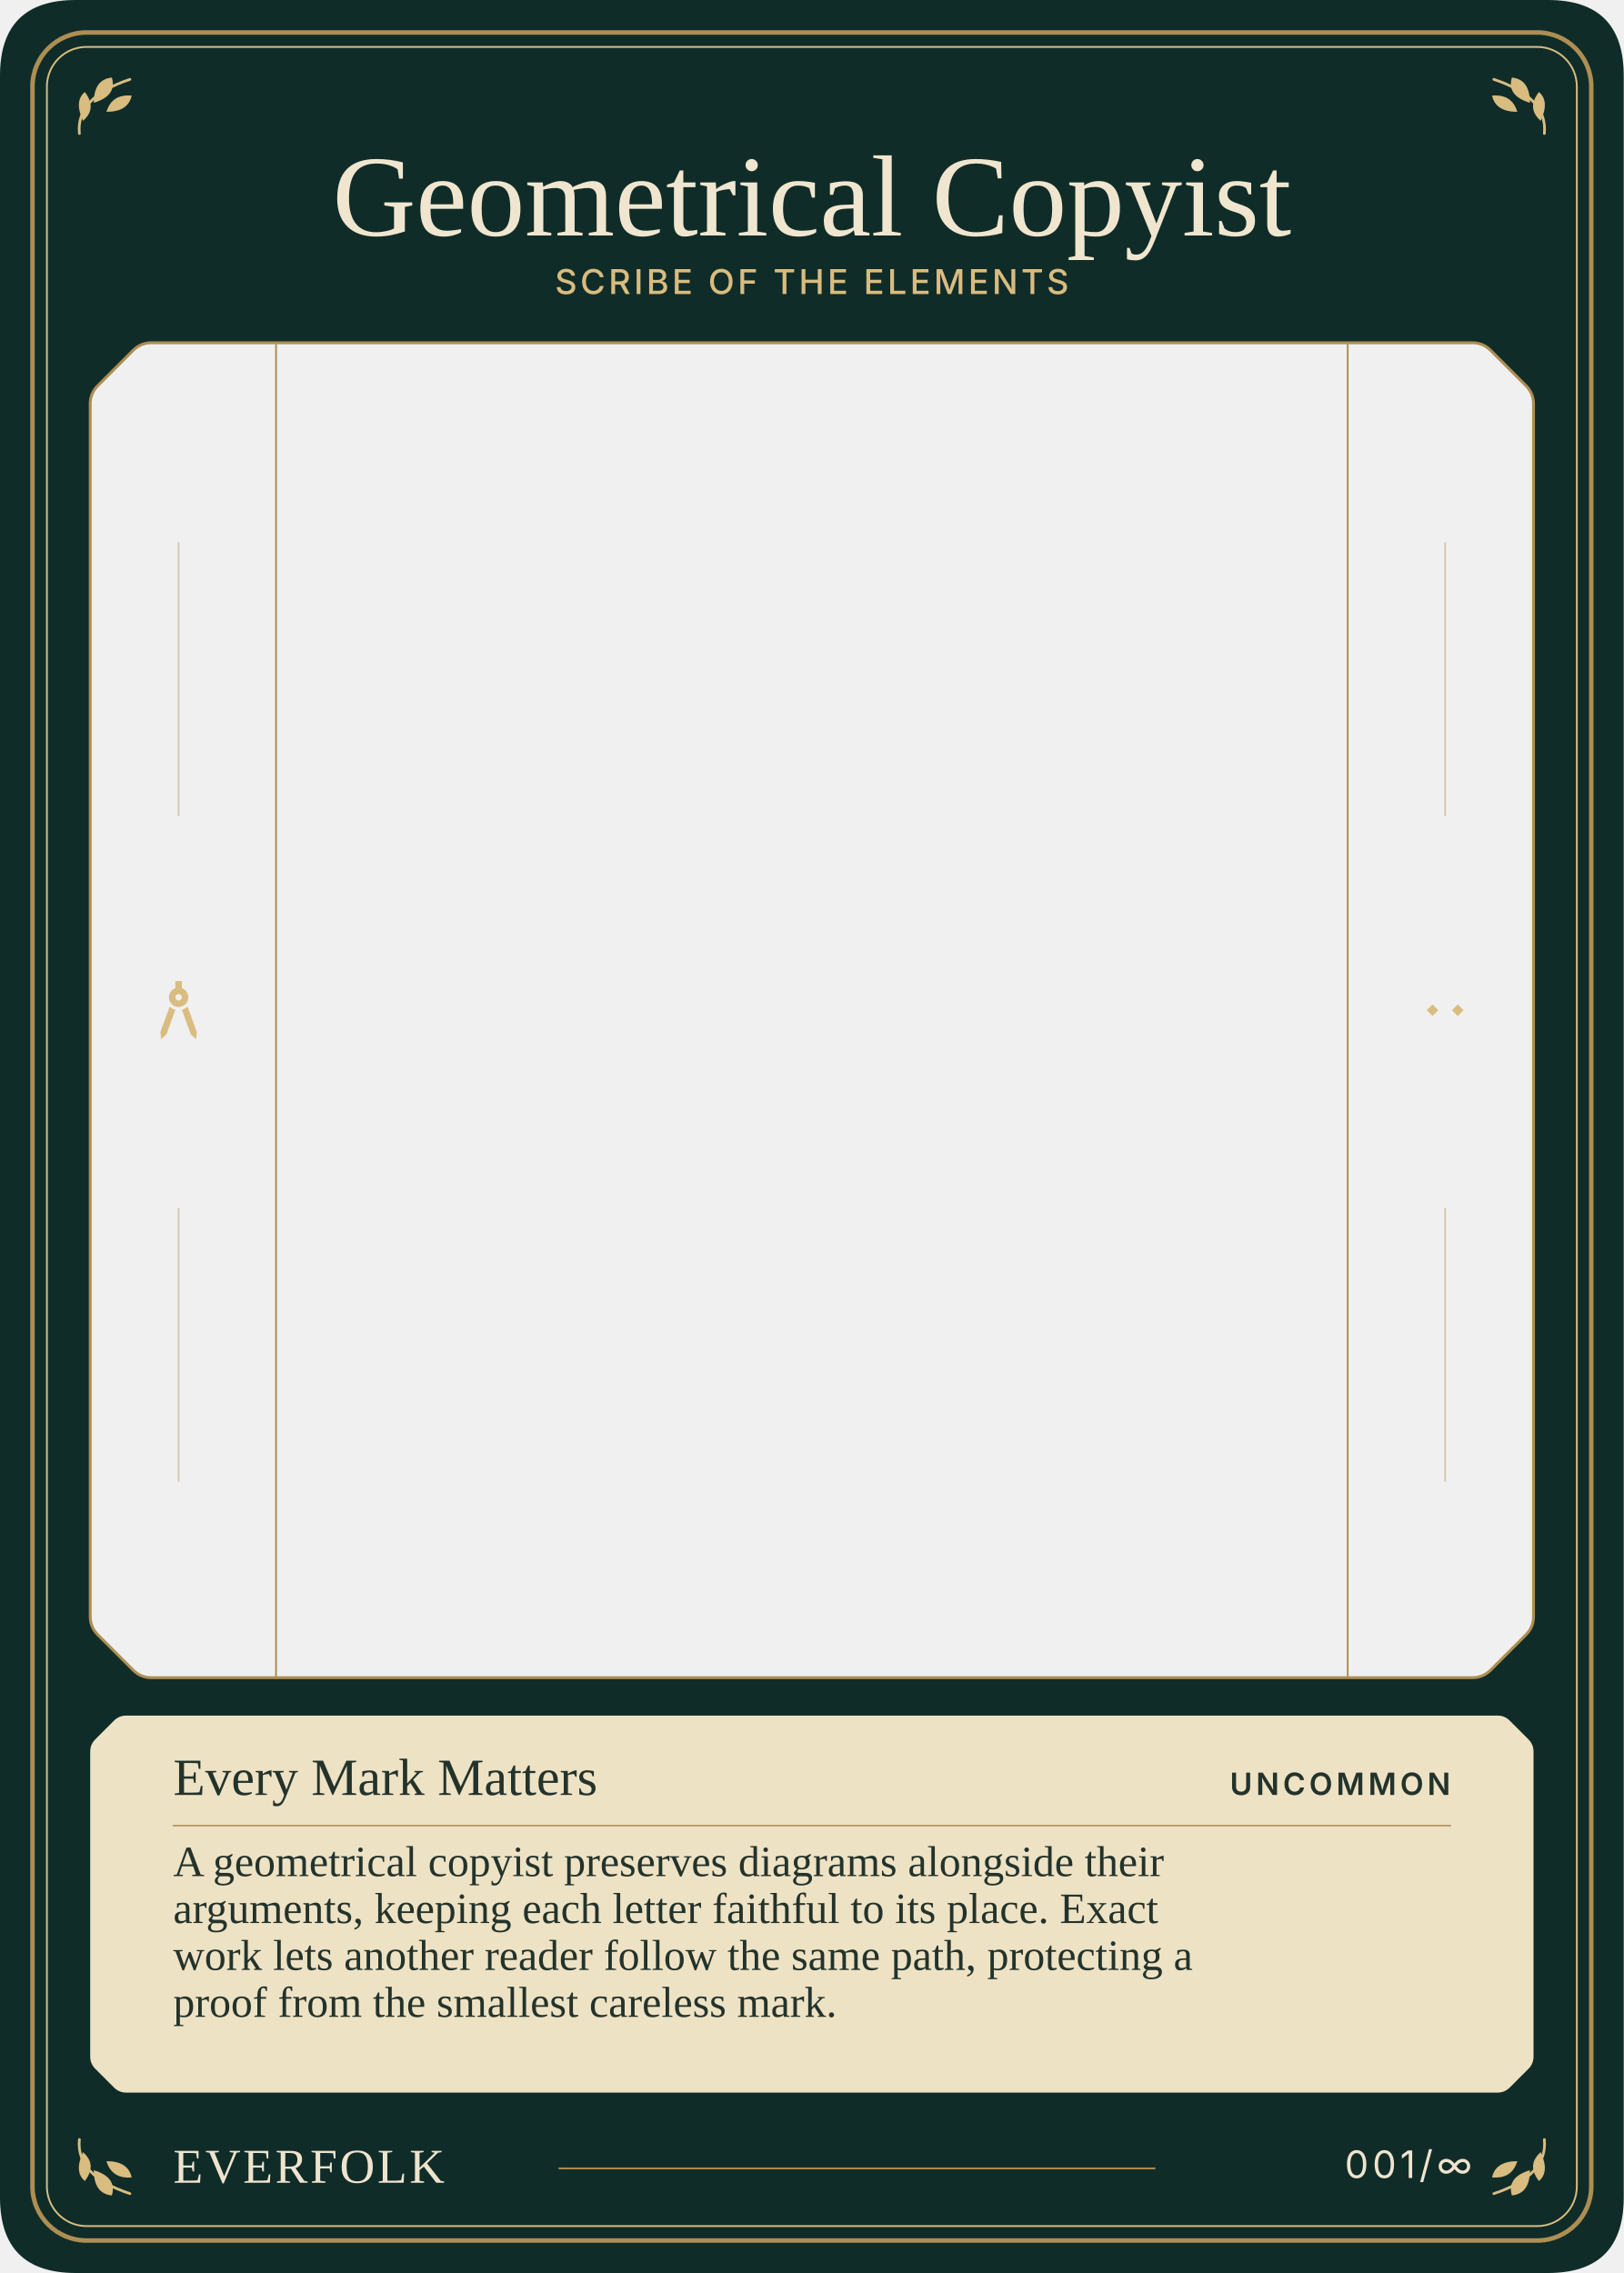
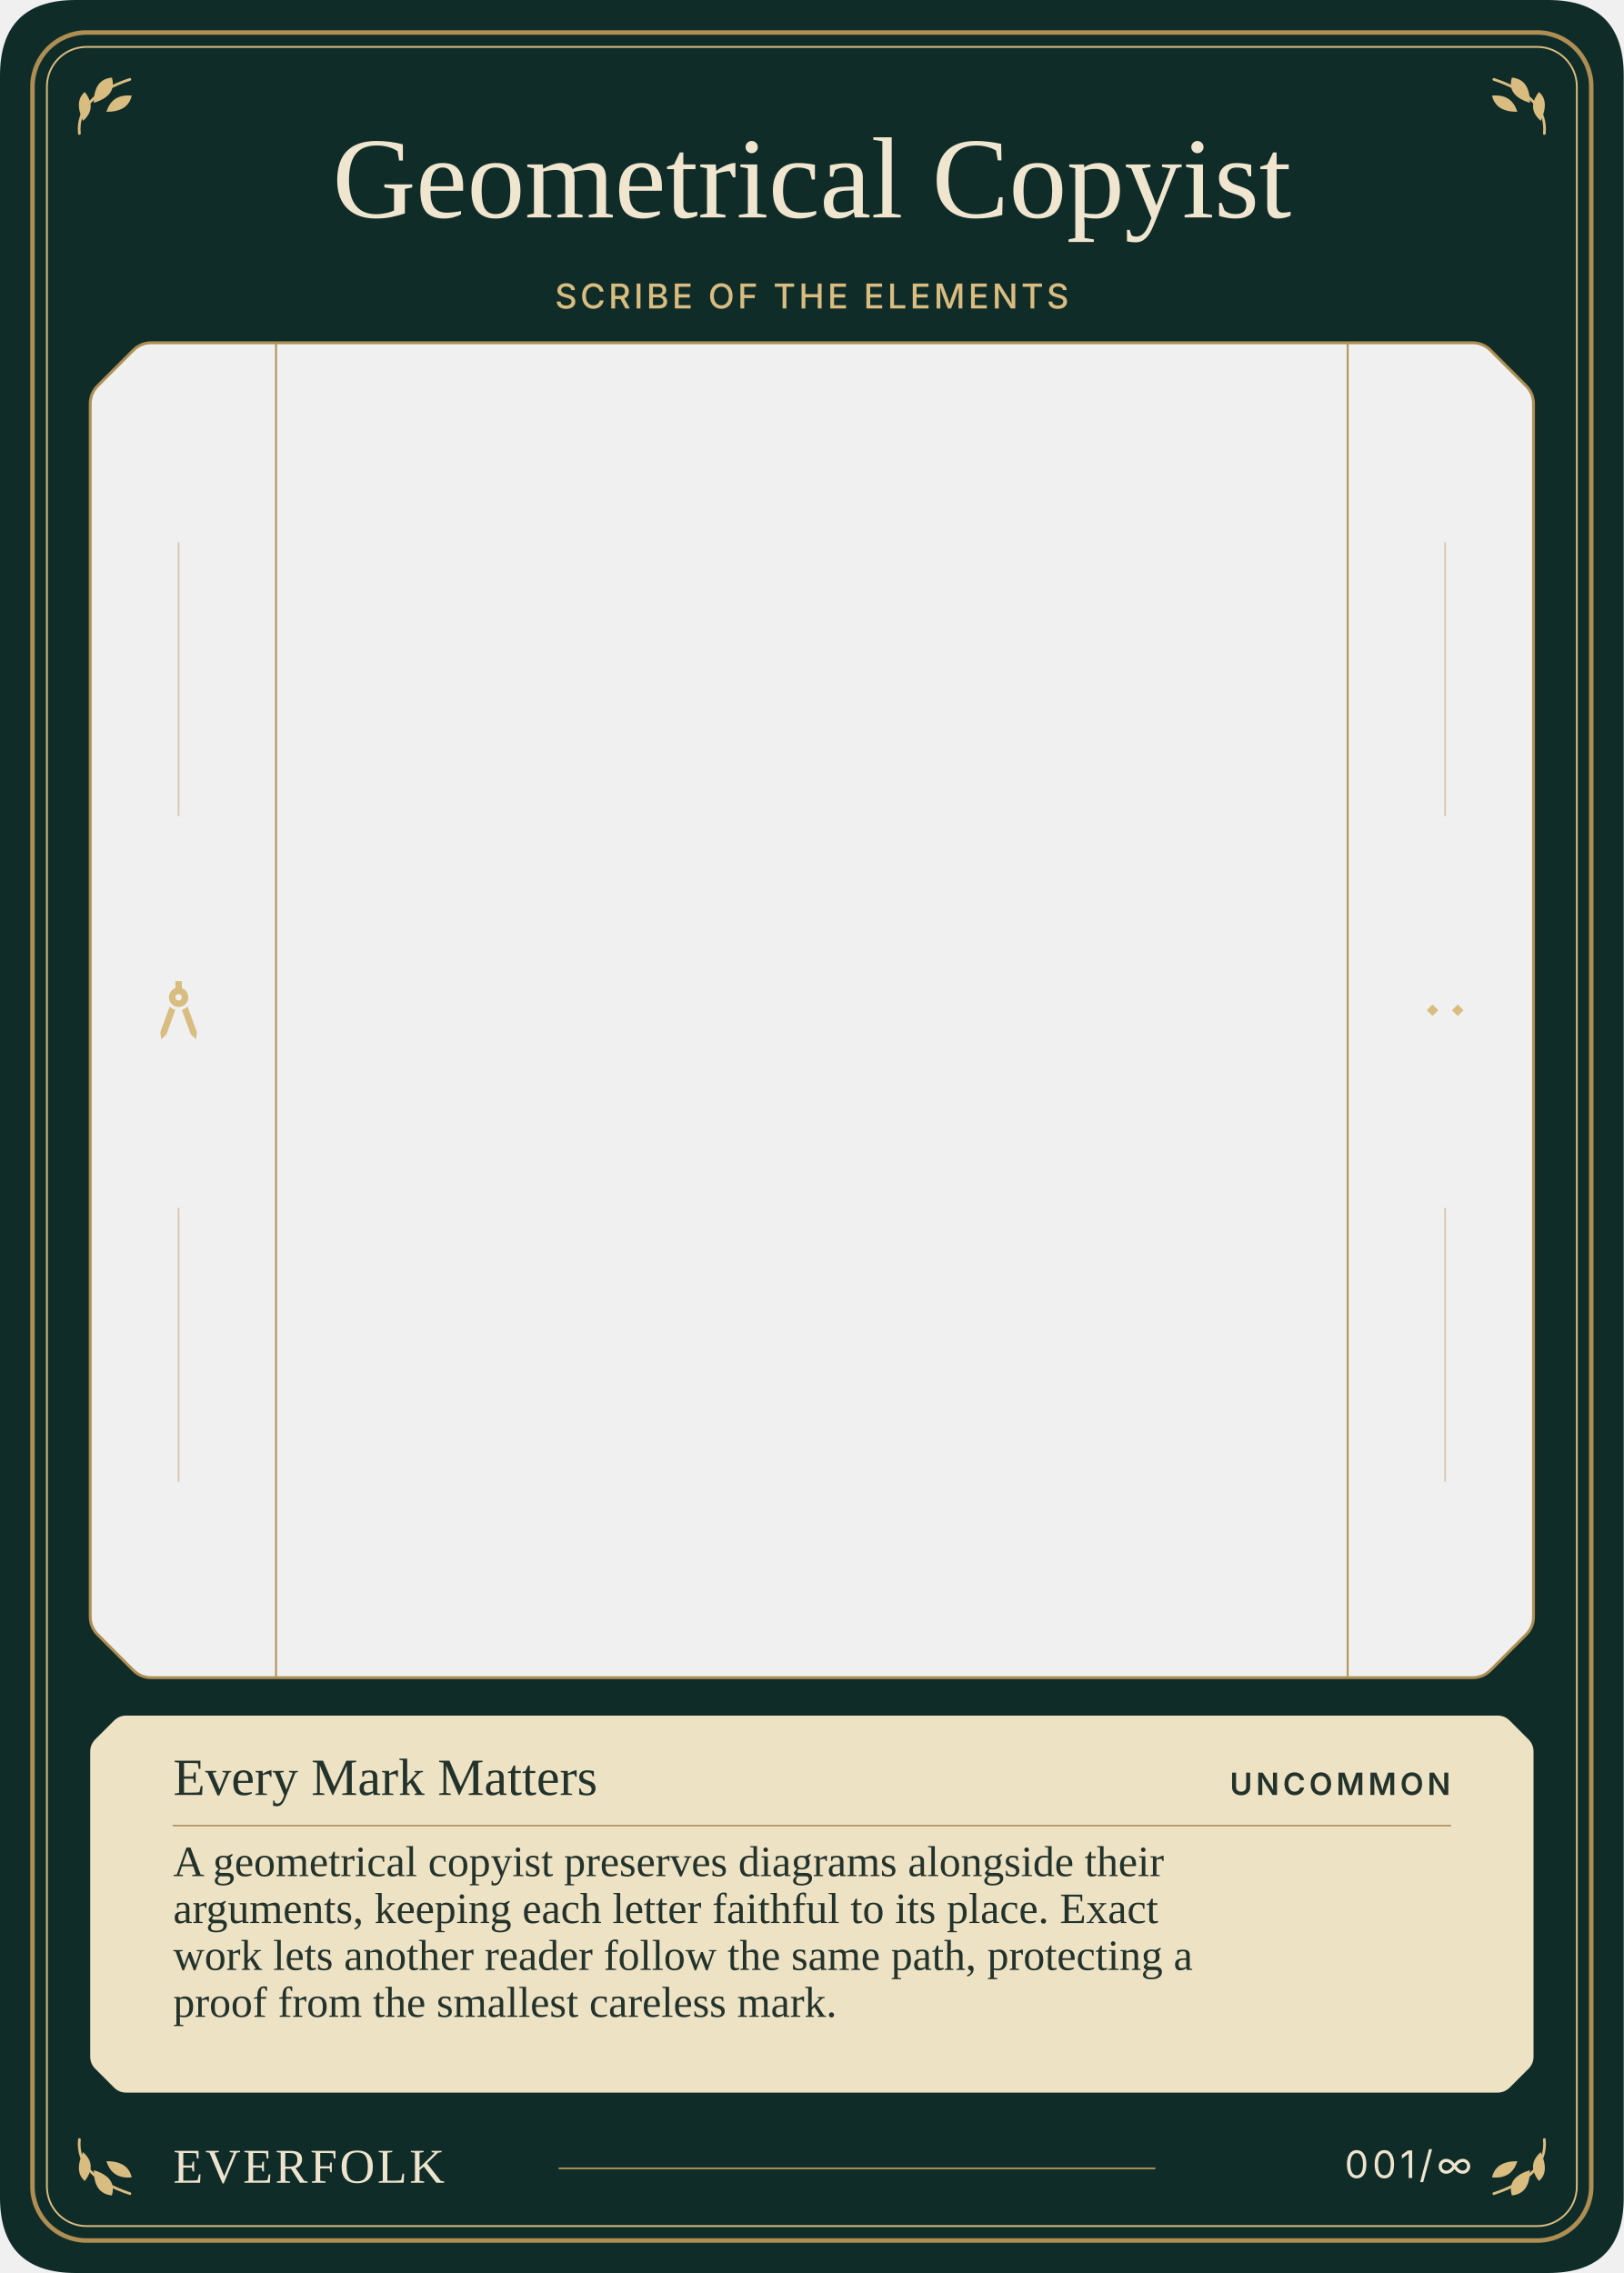
<svg xmlns="http://www.w3.org/2000/svg" width="900" height="1260" viewBox="0 0 900 1260">
  <defs>
    <clipPath id="Card_clip">
      <rect x="0" y="0" width="900" height="1260" rx="42" fill="white" stroke="none" stroke-width="1" />
    </clipPath>
    <clipPath id="Art_clip">
      <path d="M73.757 194.243Q78 190 84 190L816 190Q822 190 826.243 194.243L845.757 213.757Q850 218 850 224L850 896Q850 902 845.757 906.243L826.243 925.757Q822 930 816 930L84 930Q78 930 73.757 925.757L54.243 906.243Q50 902 50 896L50 224Q50 218 54.243 213.757Z" fill="white" stroke="none" stroke-width="1" stroke-linejoin="round" stroke-linecap="round" />
    </clipPath>
    <linearGradient id="Legend_top" x1="0" y1="0" x2="0" y2="240" gradientUnits="userSpaceOnUse">
      <stop offset="0" stop-color="#07110f" stop-opacity=".7" />
      <stop offset="1" stop-color="#07110f" stop-opacity="0" />
    </linearGradient>
    <linearGradient id="Legend_bottom" x1="0" y1="920" x2="0" y2="1260" gradientUnits="userSpaceOnUse">
      <stop offset="0" stop-color="#07110f" stop-opacity="0" />
      <stop offset=".25" stop-color="#07110f" stop-opacity=".78" />
      <stop offset="1" stop-color="#07110f" stop-opacity=".96" />
    </linearGradient>
    <radialGradient id="Aura">
      <stop offset="0" stop-color="#ffd56d" stop-opacity=".42" />
      <stop offset=".58" stop-color="#dbab44" stop-opacity=".13" />
      <stop offset="1" stop-color="#dbab44" stop-opacity="0" />
    </radialGradient>
    <linearGradient id="Gold" x1="0" y1="0" x2="0" y2="1">
      <stop offset="0" stop-color="#fff1bf" />
      <stop offset=".5" stop-color="#d8ac57" />
      <stop offset="1" stop-color="#ffdf8a" />
    </linearGradient>
  </defs>
  <g id="Standard_frame" data-name="UNCOMMON / antique bronze, paired rules, leaf corners">
    <path d="M42 0H858Q900 0 900 42V1218Q900 1260 858 1260H42Q0 1260 0 1218V42Q0 0 42 0Z M73.757 194.243Q78 190 84 190L816 190Q822 190 826.243 194.243L845.757 213.757Q850 218 850 224L850 896Q850 902 845.757 906.243L826.243 925.757Q822 930 816 930L84 930Q78 930 73.757 925.757L54.243 906.243Q50 902 50 896L50 224Q50 218 54.243 213.757Z" fill="#102c28" stroke="none" stroke-width="0" stroke-linejoin="round" stroke-linecap="round" fill-rule="evenodd" />
    <rect x="18" y="18" width="864" height="1224" rx="30" fill="none" stroke="#ae8e53" stroke-width="2.5" />
    <rect x="26" y="26" width="848" height="1208" rx="22" fill="none" stroke="#d9bc80" stroke-width="1" />
    <g id="Rarity_corner_ornaments" data-name="Rarity / antique bronze, paired rules, leaf corners">
      <g transform="translate(42 42)">
        <path d="M2 32Q0 12 30 2" fill="none" stroke="#d9bc80" stroke-width="1.5" stroke-linejoin="round" stroke-linecap="round" />
        <path d="M4 25Q-1 14 5 9Q12 18 4 25ZM10 15Q10 2 20 1Q23 11 10 15ZM17 20Q29 20 31 11Q20 10 17 20Z" fill="#d9bc80" stroke="none" stroke-width="1" stroke-linejoin="round" stroke-linecap="round" />
      </g>
      <g transform="translate(858 42) scale(-1 1)">
        <path d="M2 32Q0 12 30 2" fill="none" stroke="#d9bc80" stroke-width="1.5" stroke-linejoin="round" stroke-linecap="round" />
        <path d="M4 25Q-1 14 5 9Q12 18 4 25ZM10 15Q10 2 20 1Q23 11 10 15ZM17 20Q29 20 31 11Q20 10 17 20Z" fill="#d9bc80" stroke="none" stroke-width="1" stroke-linejoin="round" stroke-linecap="round" />
      </g>
      <g transform="translate(42 1218) scale(1 -1)">
        <path d="M2 32Q0 12 30 2" fill="none" stroke="#d9bc80" stroke-width="1.5" stroke-linejoin="round" stroke-linecap="round" />
        <path d="M4 25Q-1 14 5 9Q12 18 4 25ZM10 15Q10 2 20 1Q23 11 10 15ZM17 20Q29 20 31 11Q20 10 17 20Z" fill="#d9bc80" stroke="none" stroke-width="1" stroke-linejoin="round" stroke-linecap="round" />
      </g>
      <g transform="translate(858 1218) scale(-1 -1)">
        <path d="M2 32Q0 12 30 2" fill="none" stroke="#d9bc80" stroke-width="1.5" stroke-linejoin="round" stroke-linecap="round" />
        <path d="M4 25Q-1 14 5 9Q12 18 4 25ZM10 15Q10 2 20 1Q23 11 10 15ZM17 20Q29 20 31 11Q20 10 17 20Z" fill="#d9bc80" stroke="none" stroke-width="1" stroke-linejoin="round" stroke-linecap="round" />
      </g>
    </g>
    <path d="M73.757 194.243Q78 190 84 190L816 190Q822 190 826.243 194.243L845.757 213.757Q850 218 850 224L850 896Q850 902 845.757 906.243L826.243 925.757Q822 930 816 930L84 930Q78 930 73.757 925.757L54.243 906.243Q50 902 50 896L50 224Q50 218 54.243 213.757Z" fill="none" stroke="#ae8e53" stroke-width="1.6" stroke-linejoin="round" stroke-linecap="round" />
    <path d="M63.172 953.828Q66 951 70 951L830 951Q834 951 836.828 953.828L847.172 964.172Q850 967 850 971L850 1140Q850 1144 847.172 1146.828L836.828 1157.172Q834 1160 830 1160L70 1160Q66 1160 63.172 1157.172L52.828 1146.828Q50 1144 50 1140L50 971Q50 967 52.828 964.172Z" fill="#eee2c5" stroke="none" stroke-width="1" stroke-linejoin="round" stroke-linecap="round" />
    <path d="M96 1012L804 1012" fill="none" stroke="#ae8e53" stroke-width="0.8" stroke-linejoin="round" stroke-linecap="round" />
    <path d="M153 191L153 929" fill="none" stroke="#ae8e53" stroke-width="1" stroke-linejoin="round" stroke-linecap="round" />
    <path d="M747 191L747 929" fill="none" stroke="#ae8e53" stroke-width="1" stroke-linejoin="round" stroke-linecap="round" />
  </g>
  <g id="Portrait_inlay_ornaments" data-name="Portrait inlay / rank and figure emblems">
    <path d="M99 301L99 452" fill="none" stroke="#ae8e53" stroke-width="1" stroke-linejoin="round" stroke-linecap="round" opacity=".4" />
    <path d="M99 670L99 821" fill="none" stroke="#ae8e53" stroke-width="1" stroke-linejoin="round" stroke-linecap="round" opacity=".4" />
    <path d="M801 301L801 452" fill="none" stroke="#ae8e53" stroke-width="1" stroke-linejoin="round" stroke-linecap="round" opacity=".4" />
    <path d="M801 670L801 821" fill="none" stroke="#ae8e53" stroke-width="1" stroke-linejoin="round" stroke-linecap="round" opacity=".4" />
    <g id="Emblem_euclid" data-name="Figure emblem / euclid" transform="translate(77.5 538.5) scale(1.791667)">
      <g fill="#d9bc80" transform="translate(0 0)">
        <g>
          <rect fill="none" height="24" width="24" />
        </g>
        <g>
          <g>
            <path d="M6.36,18.78L6.61,21l1.62-1.54l2.77-7.6c-0.68-0.17-1.28-0.51-1.77-0.98L6.36,18.78z" />
            <path d="M14.77,10.88c-0.49,0.47-1.1,0.81-1.77,0.98l2.77,7.6L17.39,21l0.26-2.22L14.77,10.88z" />
            <path d="M15,8c0-1.3-0.84-2.4-2-2.82V3h-2v2.18C9.84,5.6,9,6.7,9,8c0,1.66,1.34,3,3,3S15,9.66,15,8z M12,9c-0.55,0-1-0.45-1-1 c0-0.55,0.45-1,1-1s1,0.45,1,1C13,8.55,12.55,9,12,9z" />
          </g>
        </g>
      </g>
    </g>
    <g id="Rank_marks" data-name="Rarity / 2 rank marks">
      <path d="M794 556.8L797.2 560L794 563.2L790.8 560Z" fill="#d9bc80" stroke="none" stroke-width="1" stroke-linejoin="round" stroke-linecap="round" />
      <path d="M808 556.8L811.2 560L808 563.2L804.8 560Z" fill="#d9bc80" stroke="none" stroke-width="1" stroke-linejoin="round" stroke-linecap="round" />
    </g>
  </g>
  <g id="Card_text_live" data-name="Card / editable type">
-     <text id="Card_title_live" data-name="Card title live" x="450" y="130.52" font-family="Source Serif 4" font-size="64" font-weight="400" fill="#f0e6cf" text-anchor="middle">
-       <tspan x="450" y="130.52">Geometrical Copyist</tspan>
+     <text id="Card_title_live" data-name="Card title live" x="450" y="120.52" font-family="Source Serif 4" font-size="64" font-weight="400" fill="#f0e6cf" text-anchor="middle">
+       <tspan x="450" y="120.52">Geometrical Copyist</tspan>
    </text>
-     <text id="Card_subtitle_live" data-name="Card subtitle live" x="450" y="163" font-family="Inter" font-size="19" font-weight="500" fill="#d9bc80" text-anchor="middle" letter-spacing="1.75">
-       <tspan x="450" y="163">SCRIBE OF THE ELEMENTS</tspan>
+     <text id="Card_subtitle_live" data-name="Card subtitle live" x="450" y="171" font-family="Inter" font-size="19" font-weight="500" fill="#d9bc80" text-anchor="middle" letter-spacing="1.75">
+       <tspan x="450" y="171">SCRIBE OF THE ELEMENTS</tspan>
    </text>
    <text id="Biography_title_live" data-name="Biography title live" x="96" y="995" font-family="Source Serif 4" font-size="29" font-weight="400" fill="#23332b" text-anchor="start">
      <tspan x="96" y="995">Every Mark Matters</tspan>
    </text>
    <text id="Biography_live" data-name="Biography / editable paragraph" font-family="Source Serif 4" font-size="24" fill="#23332b">
      <tspan x="96" y="1040">A geometrical copyist preserves diagrams alongside their</tspan>
      <tspan x="96" y="1066">arguments, keeping each letter faithful to its place. Exact</tspan>
      <tspan x="96" y="1092">work lets another reader follow the same path, protecting a</tspan>
      <tspan x="96" y="1118">proof from the smallest careless mark.</tspan>
    </text>
    <text id="Rarity_live" data-name="Rarity live" x="804" y="995" font-family="Inter" font-size="17" font-weight="600" fill="#23332b" text-anchor="end" letter-spacing="2">
      <tspan x="804" y="995">UNCOMMON</tspan>
    </text>
    <text id="Everfolk_brand_live" data-name="Everfolk brand live" x="96" y="1209.972" font-family="Source Serif 4" font-size="27" font-weight="400" fill="#eee4ce" text-anchor="start" letter-spacing="1.35">
      <tspan x="96" y="1209.972">EVERFOLK</tspan>
    </text>
    <text id="Edition_number_live" data-name="Edition number live" x="816" y="1207.344" font-family="Inter" font-size="21" font-weight="400" fill="#eee4ce" text-anchor="end" letter-spacing="2.1">
      <tspan x="816" y="1207.344">001/∞</tspan>
    </text>
  </g>
  <path d="M310 1202L640 1202" fill="none" stroke="#ae8e53" stroke-width="1" stroke-linejoin="round" stroke-linecap="round" />
</svg>
